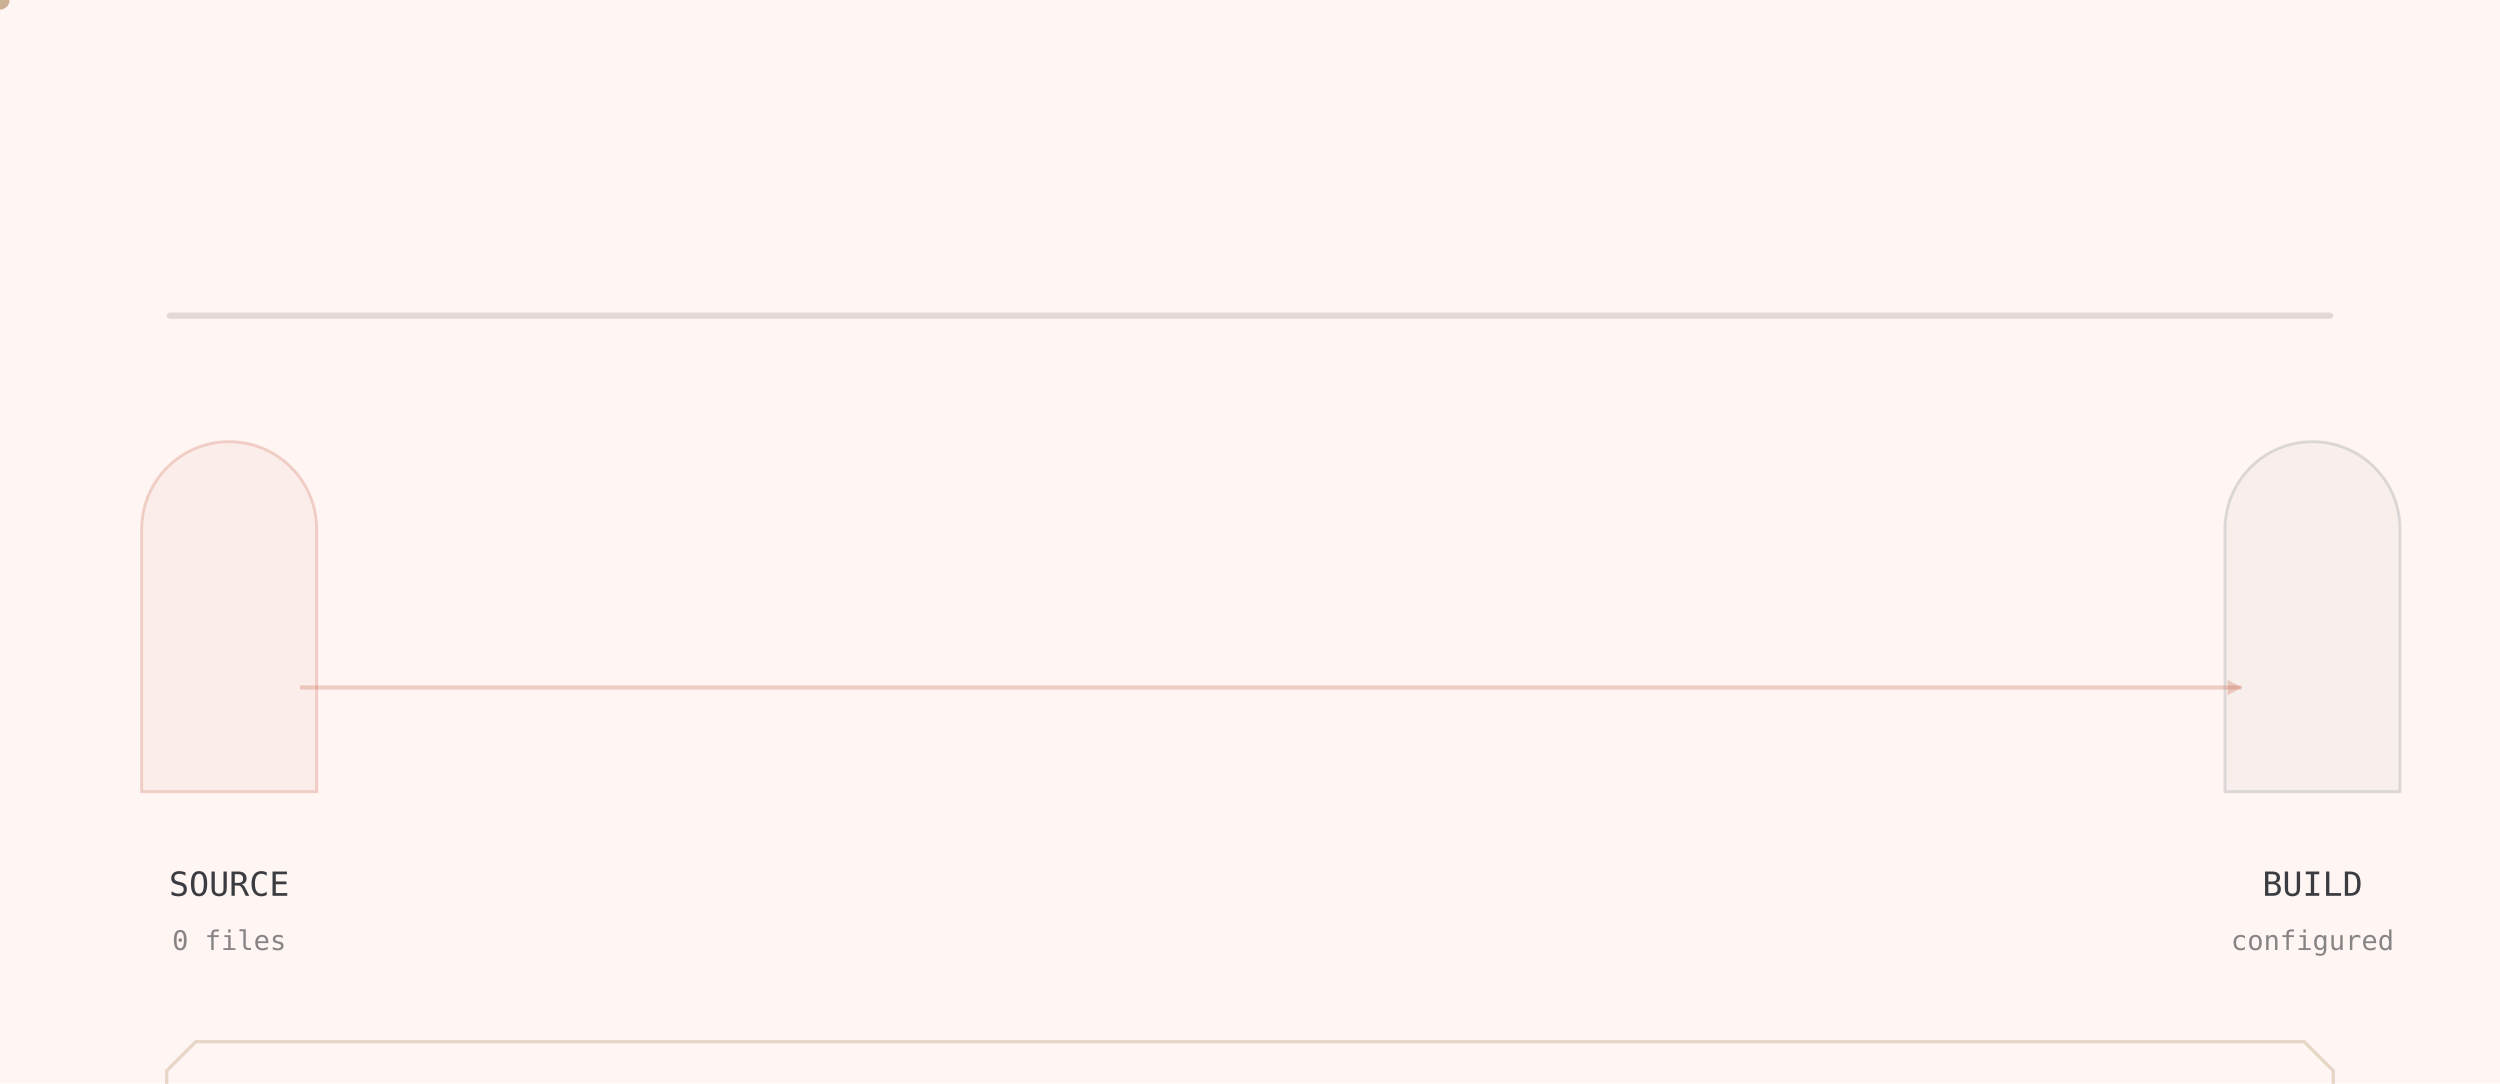
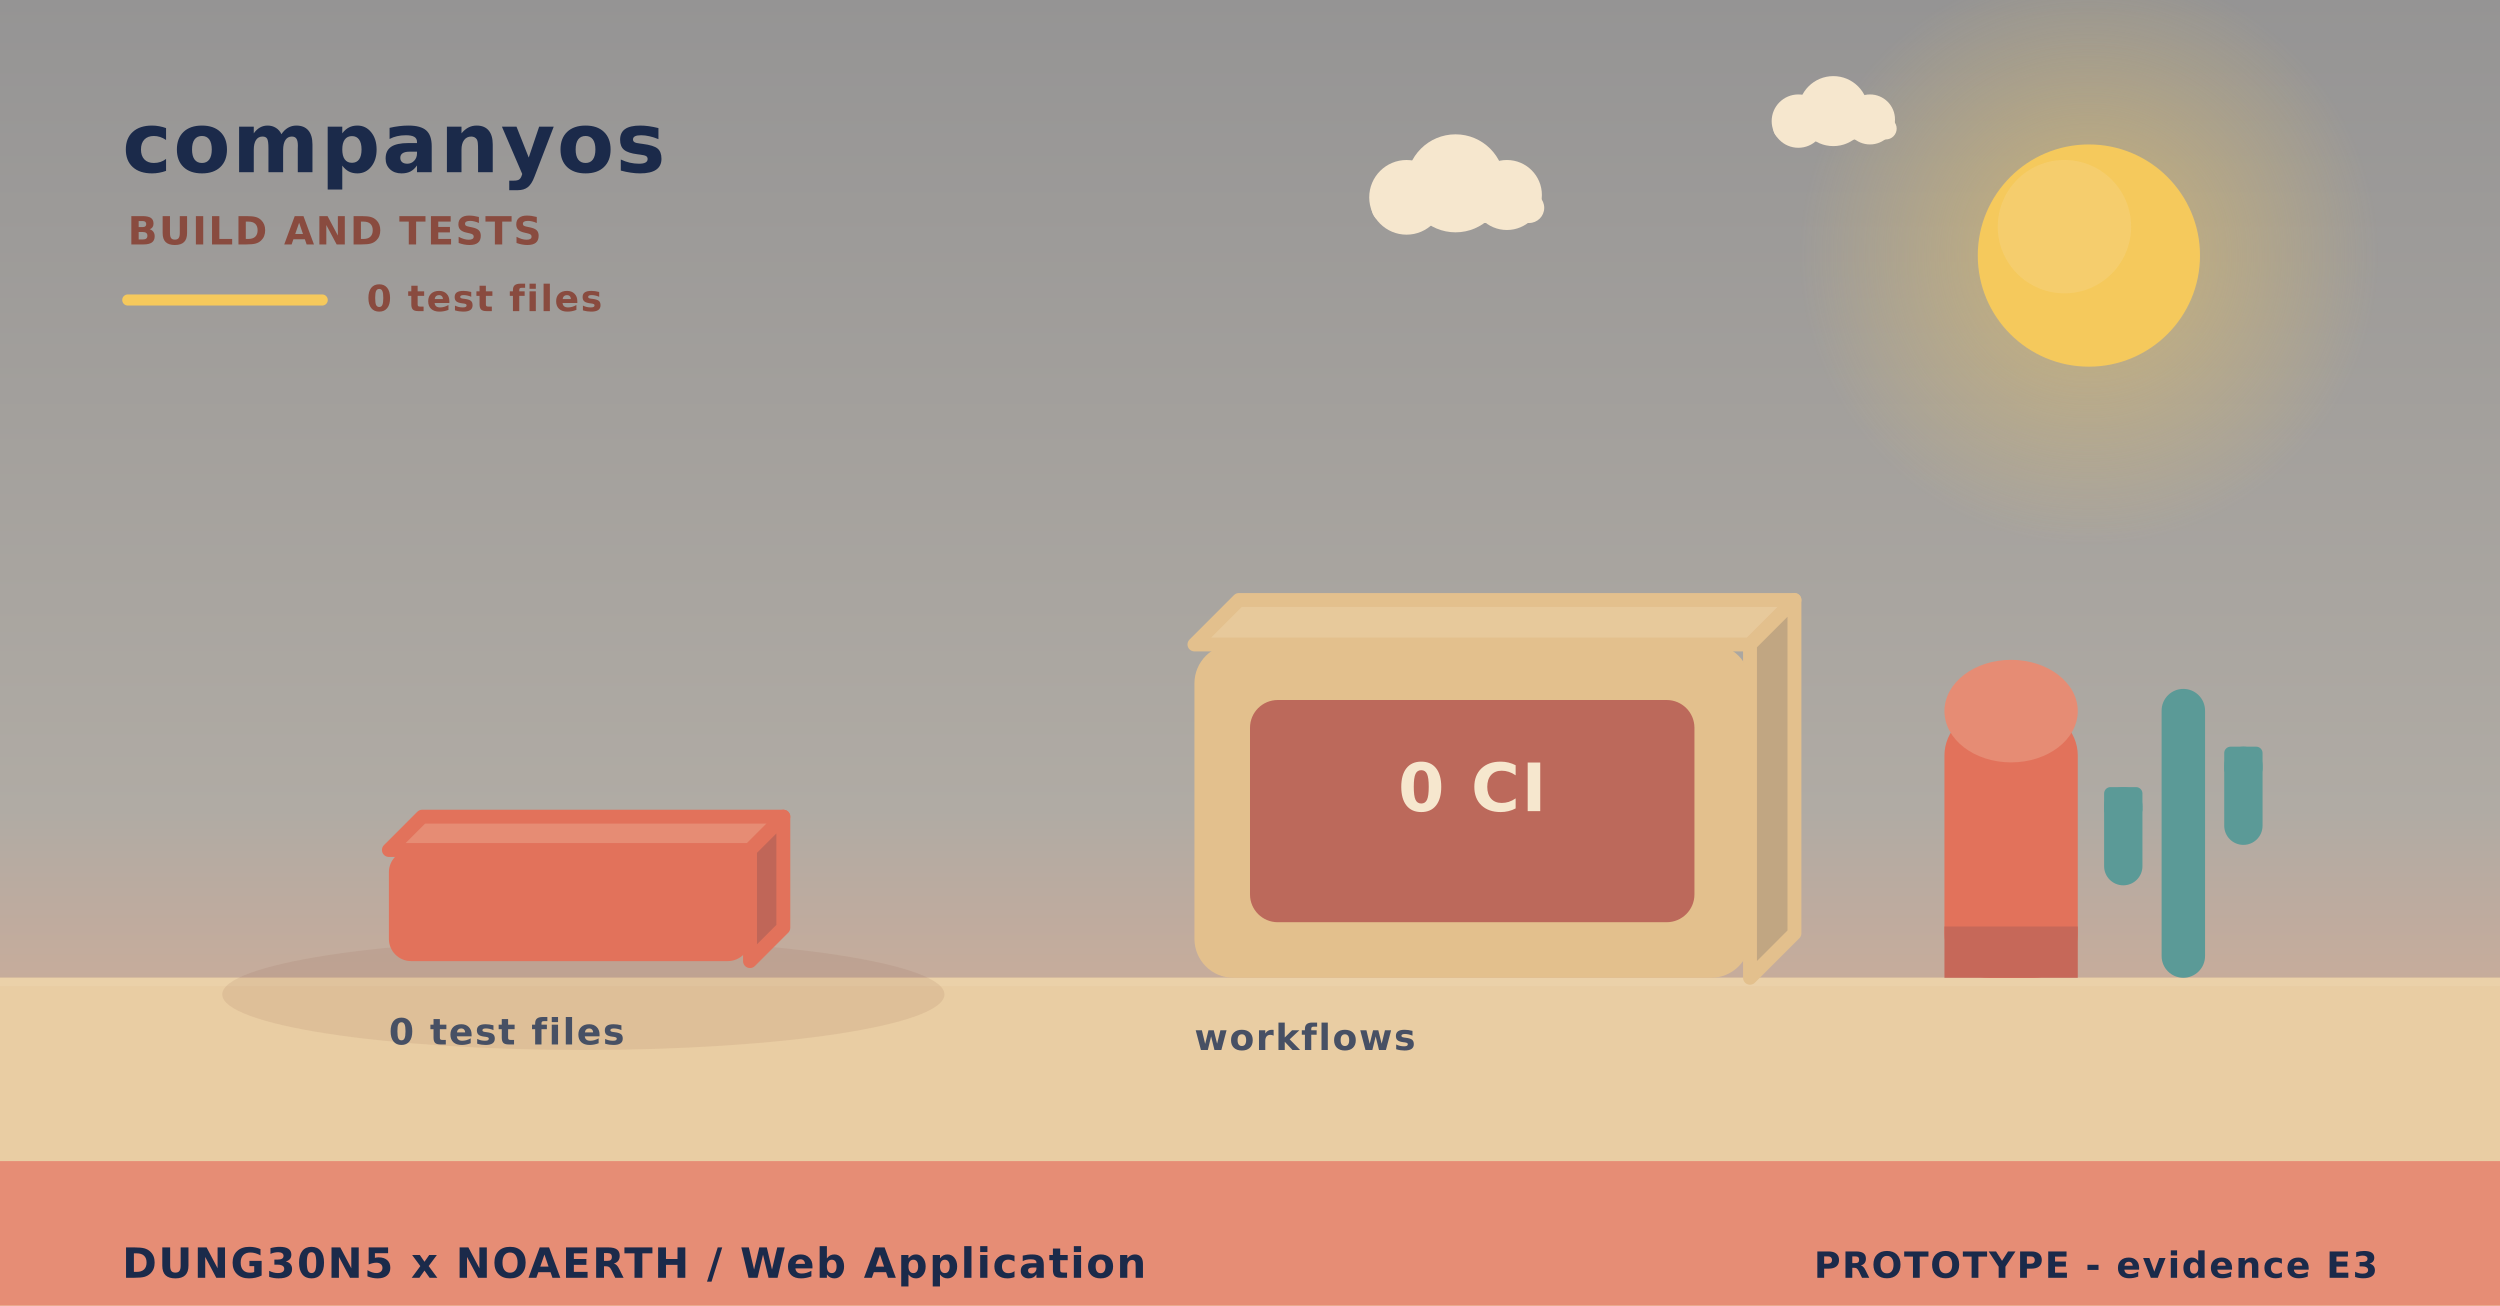
- <svg xmlns="http://www.w3.org/2000/svg" viewBox="0 0 1200 520" width="1200" height="520" role="img" aria-label="companyos build evidence">
-   <rect width="1200" height="520" fill="#fff5f2" />
-   <defs>
-     <linearGradient id="gb" x1="0" y1="0" x2="1" y2="1">
-       <stop offset="0%" stop-color="#c75f48" />
-       <stop offset="100%" stop-color="#78818a" />
-     </linearGradient>
-   </defs>
-   <rect x="80.00" y="150.00" width="1040.00" height="3.00" rx="2.00" fill="rgba(37,40,46,0.140)" opacity="1.00" />
-   <path d="M68.00,380.00 L68.00,254.00 A42.00,42.00 0 0 1 152.00,254.00 L152.00,380.00 Z" fill="rgba(199,95,72,0.100)" opacity="0.55" stroke="rgba(199,95,72,0.450)" stroke-width="1.4" />
-   <polygon points="-192.26,189.00 -136.83,221.00 -136.83,157.00 -192.26,125.00" fill="#736150" opacity="0.95" />
-   <polygon points="-247.68,221.00 -192.26,253.00 -192.26,189.00 -247.68,157.00" fill="#5e656c" opacity="0.95" />
-   <polygon points="-192.26,125.00 -136.83,157.00 -192.26,189.00 -247.68,157.00" fill="#c75f48" opacity="0.95" />
-   <text x="110" y="430" font-family="ui-monospace,Menlo,monospace" font-size="16" fill="rgba(37,40,46,0.900)" text-anchor="middle">SOURCE</text>
-   <text x="110" y="456" font-family="ui-monospace,Menlo,monospace" font-size="13" fill="rgba(37,40,46,0.550)" text-anchor="middle">0 files</text>
-   <path d="M1068.00,380.00 L1068.00,254.00 A42.00,42.00 0 0 1 1152.00,254.00 L1152.00,380.00 Z" fill="rgba(120,129,138,0.100)" opacity="0.55" stroke="rgba(120,129,138,0.450)" stroke-width="1.4" />
-   <polygon points="673.77,689.00 729.19,721.00 729.19,657.00 673.77,625.00" fill="#736150" opacity="0.95" />
-   <polygon points="618.34,721.00 673.77,753.00 673.77,689.00 618.34,657.00" fill="#5e656c" opacity="0.95" />
-   <polygon points="673.77,625.00 729.19,657.00 673.77,689.00 618.34,657.00" fill="#78818a" opacity="0.95" />
-   <text x="1110" y="430" font-family="ui-monospace,Menlo,monospace" font-size="16" fill="rgba(37,40,46,0.900)" text-anchor="middle">BUILD</text>
-   <text x="1110" y="456" font-family="ui-monospace,Menlo,monospace" font-size="13" fill="rgba(37,40,46,0.550)" text-anchor="middle">configured</text>
-   <line x1="144.00" y1="330.00" x2="1076.00" y2="330.00" stroke="rgba(199,95,72,0.500)" stroke-width="2.00" opacity="0.55" />
-   <polygon points="1076.00,330.00 1069.20,326.20 1069.20,333.80" fill="rgba(199,95,72,0.500)" opacity="0.55" />
-   <g opacity="0.9">
-     <circle cx="0.00" cy="0.00" r="4.60" fill="#c7a88a" opacity="1.00" />
-     <animateTransform attributeName="transform" type="translate" values="144.00,330.00 1076.00,330.00" dur="4.067s" begin="0.0s" repeatCount="indefinite" />
-     <animateTransform attributeName="transform" type="translate" values="1076.00,330.00 144.00,330.00" dur="4.067s" begin="2.033s" repeatCount="indefinite" />
+ <svg xmlns="http://www.w3.org/2000/svg" width="900" height="470" viewBox="0 0 900 470" role="img" aria-label="companyos - how it is verified">
+   <linearGradient id="skyb" x1="0" y1="0" x2="0" y2="1">
+     <stop offset="0" stop-color="#959494" />
+     <stop offset="0.62" stop-color="#b0aba4" />
+     <stop offset="1" stop-color="#f3ad8a" />
+   </linearGradient>
+   <rect width="900" height="470" fill="url(#skyb)" />
+   <radialGradient id="sunb">
+     <stop offset="0.35" stop-color="#f5c95c" stop-opacity="0.34" />
+     <stop offset="1" stop-color="#f5c95c" stop-opacity="0" />
+   </radialGradient>
+   <circle cx="752" cy="92" r="104" fill="url(#sunb)" />
+   <circle cx="752" cy="92" r="40" fill="#f5c95c" />
+   <circle cx="743.2" cy="81.6" r="24" fill="#f5d27e" opacity="0.5" />
+   <g>
+     <circle cx="524" cy="66" r="17.64" fill="#f6e7ce" />
+     <circle cx="506.36" cy="71.04" r="13.44" fill="#f6e7ce" />
+     <circle cx="542.48" cy="70.2" r="12.6" fill="#f6e7ce" />
+     <rect x="493.76" y="69.36" width="62.16" height="10.92" rx="5.46" fill="#f6e7ce" />
+     <animateTransform attributeName="transform" type="translate" values="0 0;24 0;0 0" dur="36s" begin="0s" repeatCount="indefinite" />
  </g>
-   <path d="M94.00,500.00 H1106.00 L1120.00,514.00 V546.00 L1106.00,560.00 H94.00 L80.00,546.00 V514.00 Z" fill="none" stroke="rgba(199,168,138,0.500)" stroke-width="1.60" opacity="0.80" />
-   <text x="600" y="536" font-family="ui-monospace,Menlo,monospace" font-size="16" fill="rgba(199,168,138,0.950)" text-anchor="middle">no test suite present in this repository — shown as measured, not implied</text>
+   <g>
+     <circle cx="660" cy="40" r="12.6" fill="#f6e7ce" />
+     <circle cx="647.4" cy="43.6" r="9.6" fill="#f6e7ce" />
+     <circle cx="673.2" cy="43" r="9" fill="#f6e7ce" />
+     <rect x="638.4" y="42.4" width="44.4" height="7.8" rx="3.9" fill="#f6e7ce" />
+     <animateTransform attributeName="transform" type="translate" values="0 0;-18 0;0 0" dur="46s" begin="3s" repeatCount="indefinite" />
+   </g>
+   <rect x="0" y="352" width="900" height="118" fill="#e9cda3" />
+   <rect x="0" y="352" width="900" height="3" fill="#ebd1a9" />
+   <text x="44" y="62" font-family="Verdana,DejaVu Sans,sans-serif" font-size="30" font-weight="700" letter-spacing="0.6" fill="#1b2a4a" text-anchor="start">companyos</text>
+   <text x="46" y="88" font-family="Verdana,DejaVu Sans,sans-serif" font-size="14" font-weight="700" letter-spacing="0.6" fill="#894b3f" text-anchor="start">BUILD AND TESTS</text>
+   <rect x="44" y="106" width="74" height="4" rx="2" fill="#f5c95c" />
+   <text x="132" y="112" font-family="Verdana,DejaVu Sans,sans-serif" font-size="13" font-weight="700" letter-spacing="0.6" fill="#894b3f" text-anchor="start">0 test files</text>
+   <ellipse cx="210" cy="358" rx="130" ry="20" fill="rgba(138,90,68,0.11)" />
+   <g>
+     <path d="M140,306 L270,306 L282,294 L152,294 Z" fill="#e68c74" stroke="#e2725b" stroke-width="5" stroke-linejoin="round" />
+     <path d="M270,306 L282,294 L282,334 L270,346 Z" fill="#c06658" stroke="#e2725b" stroke-width="5" stroke-linejoin="round" />
+     <rect x="140" y="306" width="130" height="40" rx="8" fill="#e2725b" />
+     <animateTransform attributeName="transform" type="translate" values="0 10;0 0" dur="0.8s" begin="0.5s" fill="freeze" />
+   </g>
+   <text x="140" y="376" font-family="Verdana,DejaVu Sans,sans-serif" font-size="13" font-weight="700" letter-spacing="0.6" fill="#475064" text-anchor="start">0 test files</text>
+   <path d="M430,232 L630,232 L646,216 L446,216 Z" fill="#e7c99b" stroke="#e3c08d" stroke-width="5" stroke-linejoin="round" />
+   <path d="M630,232 L646,216 L646,336 L630,352 Z" fill="#c1a682" stroke="#e3c08d" stroke-width="5" stroke-linejoin="round" />
+   <rect x="430" y="232" width="200" height="120" rx="14" fill="#e3c08d" />
+   <rect x="450" y="252" width="160" height="80" rx="10" fill="#ba6458" opacity="0.94" />
+   <text x="530" y="292" font-family="Verdana,DejaVu Sans,sans-serif" font-size="24" font-weight="700" letter-spacing="0.6" fill="#f6e7ce" text-anchor="middle">0 CI</text>
+   <text x="430" y="378" font-family="Verdana,DejaVu Sans,sans-serif" font-size="13" font-weight="700" letter-spacing="0.6" fill="#475064" text-anchor="start">workflows</text>
+   <rect x="700" y="256" width="48" height="96" rx="16" fill="#e2725b" />
+   <ellipse cx="724" cy="256" rx="24" ry="18.46" fill="#e68c74" />
+   <rect x="700" y="333.54" width="48" height="18.46" fill="#c66859" />
+   <rect x="778.18" y="248" width="15.64" height="104" rx="7.82" fill="#5b9a97" />
+   <rect x="757.48" y="283.36" width="13.8" height="35.36" rx="6.9" fill="#5b9a97" />
+   <rect x="757.48" y="283.36" width="13.8" height="10.4" rx="2.3" fill="#5b9a97" />
+   <rect x="800.72" y="268.8" width="13.8" height="35.36" rx="6.9" fill="#5b9a97" />
+   <rect x="800.72" y="268.8" width="13.8" height="10.4" rx="2.3" fill="#5b9a97" />
+   <rect x="0" y="418" width="900" height="52" rx="0" fill="#e68972" opacity="0.94" />
+   <text x="44" y="460" font-family="Verdana,DejaVu Sans,sans-serif" font-size="15" font-weight="700" letter-spacing="0.6" fill="#1b2a4a" text-anchor="start">DUNG30N5 x NOAERTH  /  Web Application</text>
+   <text x="856" y="460" font-family="Verdana,DejaVu Sans,sans-serif" font-size="13" font-weight="700" letter-spacing="0.6" fill="#1b2a4a" text-anchor="end">PROTOTYPE  -  evidence E3</text>
</svg>
